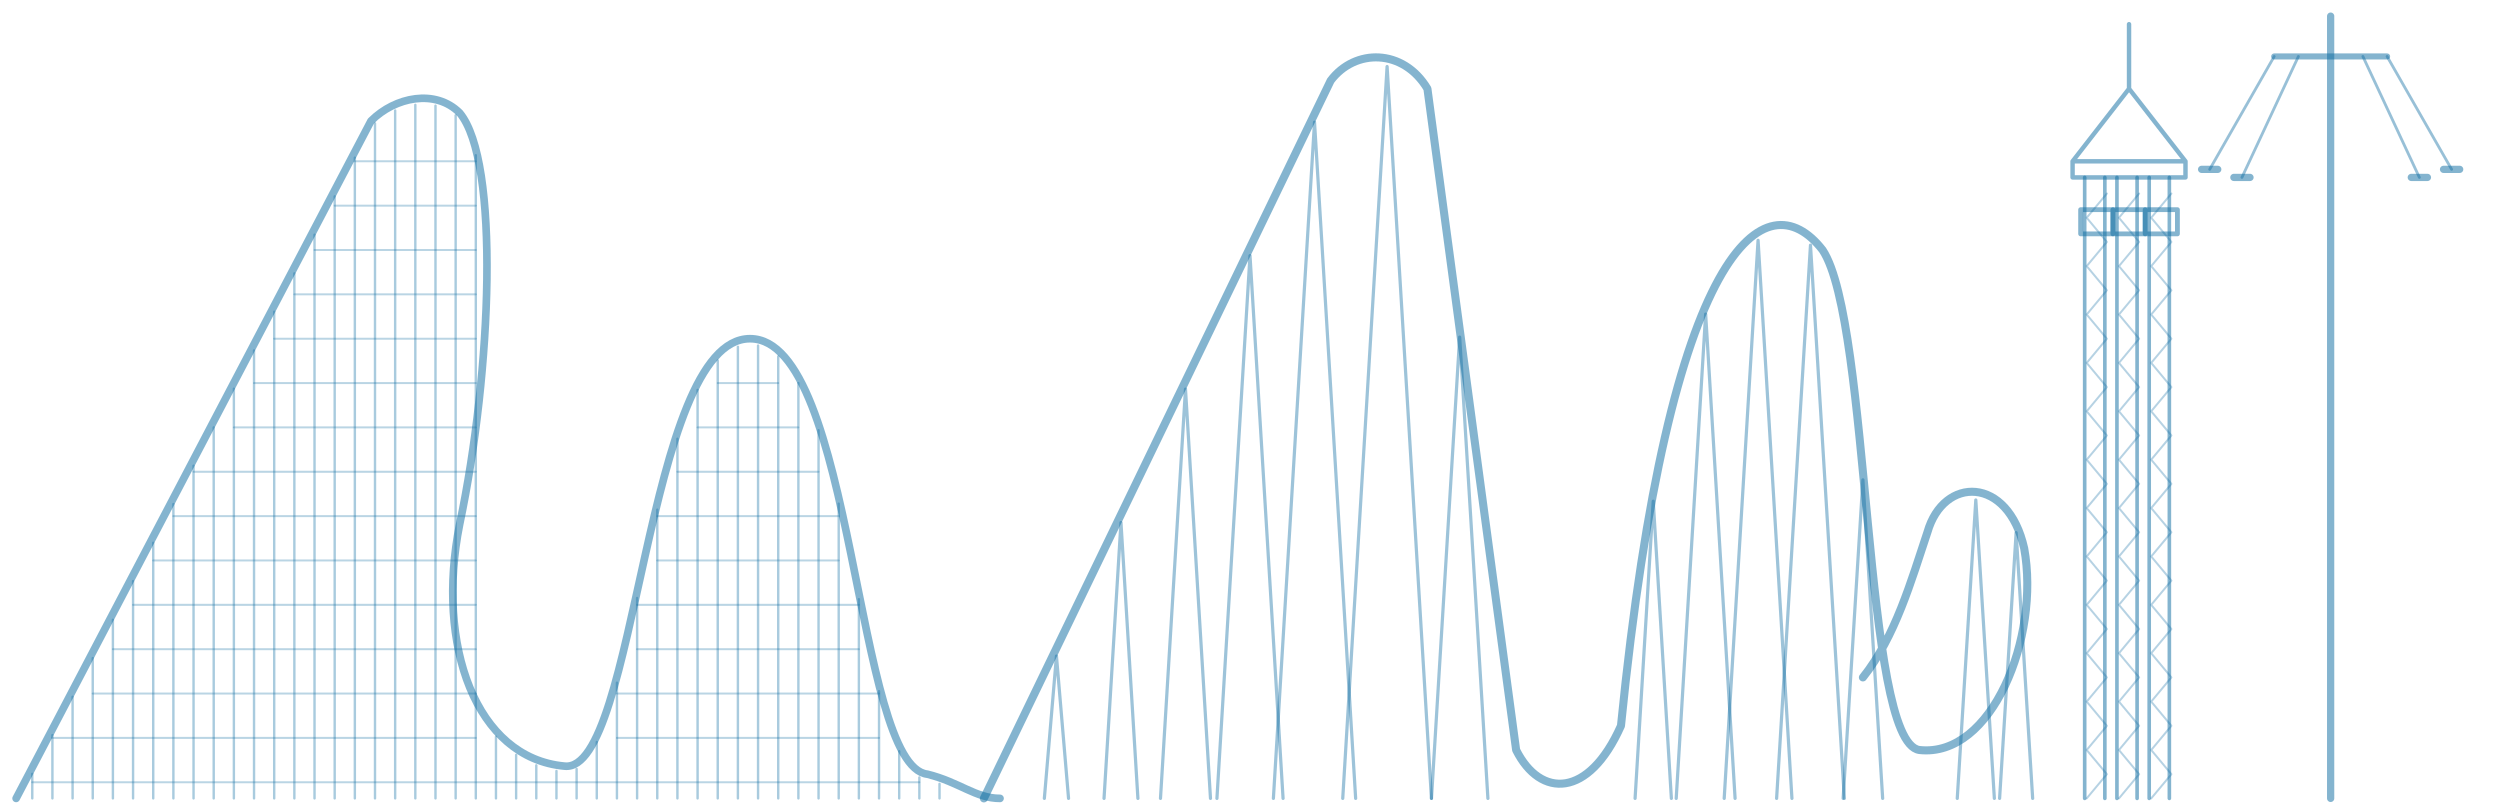
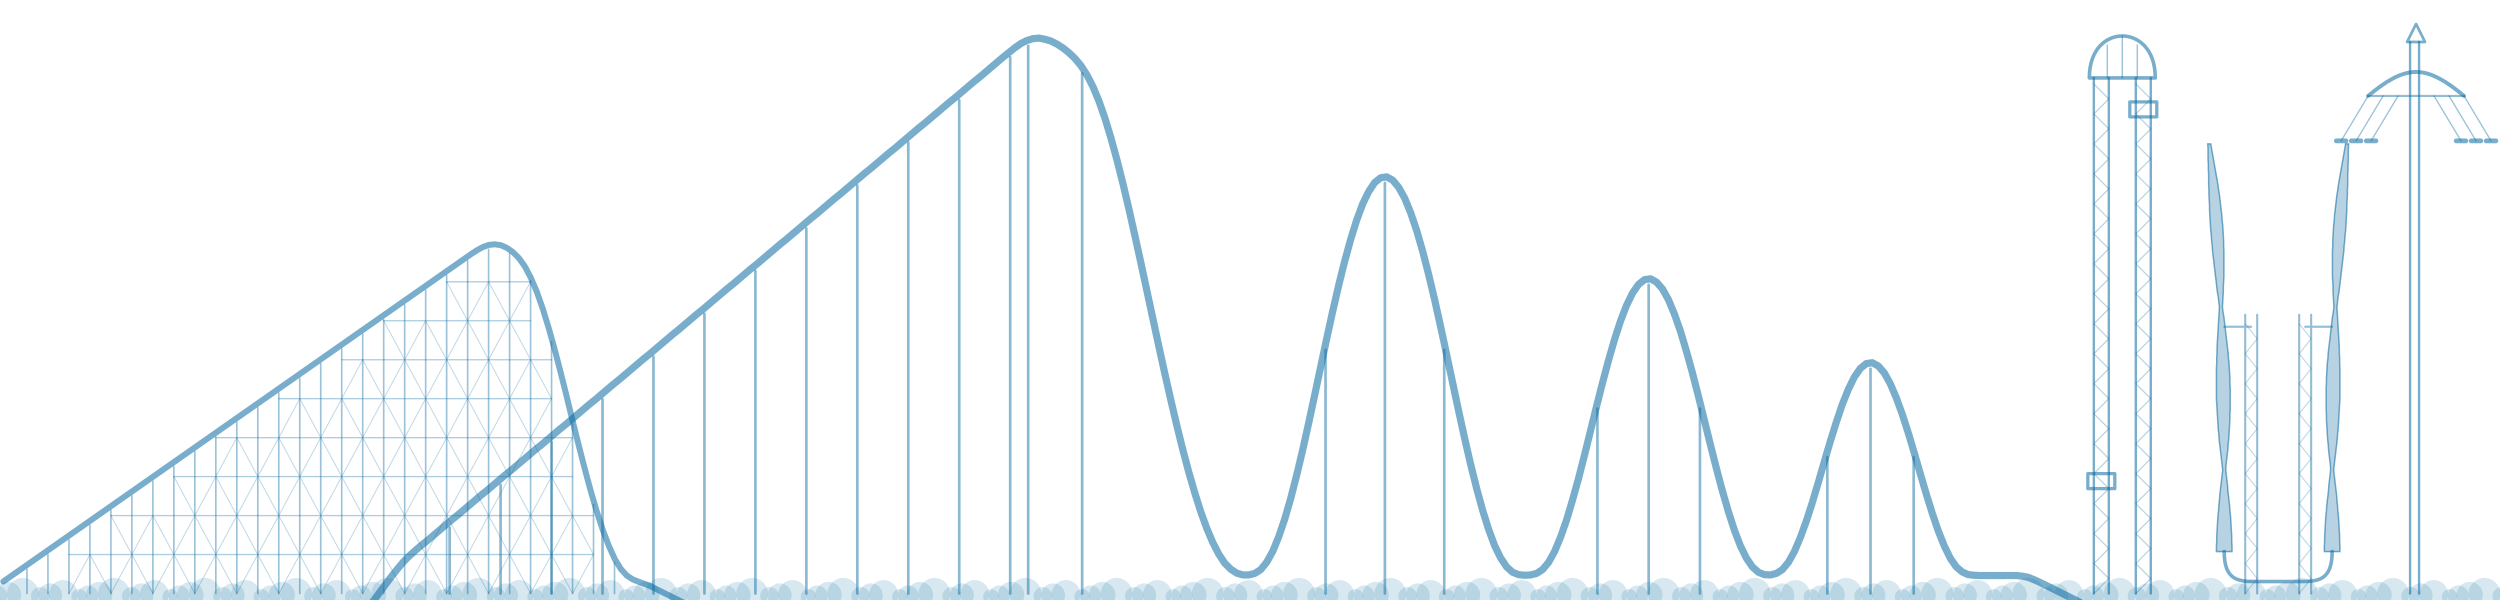
- <svg xmlns="http://www.w3.org/2000/svg" viewBox="0 0 620 200">
-   <path d="M8 191.9 L8 198" fill="none" stroke="#0a6aa0" stroke-opacity="0.35" stroke-width="0.6" stroke-linecap="round" stroke-linejoin="round" />
-   <path d="M13 182.3 L13 198" fill="none" stroke="#0a6aa0" stroke-opacity="0.35" stroke-width="0.6" stroke-linecap="round" stroke-linejoin="round" />
-   <path d="M18 172.8 L18 198" fill="none" stroke="#0a6aa0" stroke-opacity="0.35" stroke-width="0.6" stroke-linecap="round" stroke-linejoin="round" />
-   <path d="M23 163.2 L23 198" fill="none" stroke="#0a6aa0" stroke-opacity="0.35" stroke-width="0.6" stroke-linecap="round" stroke-linejoin="round" />
-   <path d="M28 153.7 L28 198" fill="none" stroke="#0a6aa0" stroke-opacity="0.35" stroke-width="0.6" stroke-linecap="round" stroke-linejoin="round" />
-   <path d="M33 144.1 L33 198" fill="none" stroke="#0a6aa0" stroke-opacity="0.35" stroke-width="0.6" stroke-linecap="round" stroke-linejoin="round" />
-   <path d="M38 134.6 L38 198" fill="none" stroke="#0a6aa0" stroke-opacity="0.35" stroke-width="0.6" stroke-linecap="round" stroke-linejoin="round" />
-   <path d="M43 125.0 L43 198" fill="none" stroke="#0a6aa0" stroke-opacity="0.35" stroke-width="0.6" stroke-linecap="round" stroke-linejoin="round" />
-   <path d="M48 115.5 L48 198" fill="none" stroke="#0a6aa0" stroke-opacity="0.35" stroke-width="0.6" stroke-linecap="round" stroke-linejoin="round" />
-   <path d="M53 106.0 L53 198" fill="none" stroke="#0a6aa0" stroke-opacity="0.35" stroke-width="0.6" stroke-linecap="round" stroke-linejoin="round" />
-   <path d="M58 96.4 L58 198" fill="none" stroke="#0a6aa0" stroke-opacity="0.35" stroke-width="0.6" stroke-linecap="round" stroke-linejoin="round" />
-   <path d="M63 86.9 L63 198" fill="none" stroke="#0a6aa0" stroke-opacity="0.35" stroke-width="0.6" stroke-linecap="round" stroke-linejoin="round" />
-   <path d="M68 77.3 L68 198" fill="none" stroke="#0a6aa0" stroke-opacity="0.35" stroke-width="0.6" stroke-linecap="round" stroke-linejoin="round" />
-   <path d="M73 67.8 L73 198" fill="none" stroke="#0a6aa0" stroke-opacity="0.35" stroke-width="0.6" stroke-linecap="round" stroke-linejoin="round" />
-   <path d="M78 58.2 L78 198" fill="none" stroke="#0a6aa0" stroke-opacity="0.35" stroke-width="0.6" stroke-linecap="round" stroke-linejoin="round" />
-   <path d="M83 48.7 L83 198" fill="none" stroke="#0a6aa0" stroke-opacity="0.35" stroke-width="0.6" stroke-linecap="round" stroke-linejoin="round" />
-   <path d="M88 39.1 L88 198" fill="none" stroke="#0a6aa0" stroke-opacity="0.35" stroke-width="0.6" stroke-linecap="round" stroke-linejoin="round" />
-   <path d="M93 30.6 L93 198" fill="none" stroke="#0a6aa0" stroke-opacity="0.35" stroke-width="0.6" stroke-linecap="round" stroke-linejoin="round" />
-   <path d="M98 27.4 L98 198" fill="none" stroke="#0a6aa0" stroke-opacity="0.35" stroke-width="0.6" stroke-linecap="round" stroke-linejoin="round" />
-   <path d="M103 26.0 L103 198" fill="none" stroke="#0a6aa0" stroke-opacity="0.35" stroke-width="0.6" stroke-linecap="round" stroke-linejoin="round" />
-   <path d="M108 26.2 L108 198" fill="none" stroke="#0a6aa0" stroke-opacity="0.35" stroke-width="0.6" stroke-linecap="round" stroke-linejoin="round" />
-   <path d="M113 28.6 L113 198" fill="none" stroke="#0a6aa0" stroke-opacity="0.35" stroke-width="0.6" stroke-linecap="round" stroke-linejoin="round" />
-   <path d="M118 38.5 L118 198" fill="none" stroke="#0a6aa0" stroke-opacity="0.35" stroke-width="0.6" stroke-linecap="round" stroke-linejoin="round" />
-   <path d="M123 182.7 L123 198" fill="none" stroke="#0a6aa0" stroke-opacity="0.35" stroke-width="0.6" stroke-linecap="round" stroke-linejoin="round" />
-   <path d="M128 187.2 L128 198" fill="none" stroke="#0a6aa0" stroke-opacity="0.35" stroke-width="0.6" stroke-linecap="round" stroke-linejoin="round" />
-   <path d="M133 189.8 L133 198" fill="none" stroke="#0a6aa0" stroke-opacity="0.35" stroke-width="0.6" stroke-linecap="round" stroke-linejoin="round" />
-   <path d="M138 191.2 L138 198" fill="none" stroke="#0a6aa0" stroke-opacity="0.35" stroke-width="0.6" stroke-linecap="round" stroke-linejoin="round" />
-   <path d="M143 190.7 L143 198" fill="none" stroke="#0a6aa0" stroke-opacity="0.35" stroke-width="0.6" stroke-linecap="round" stroke-linejoin="round" />
-   <path d="M148 184.0 L148 198" fill="none" stroke="#0a6aa0" stroke-opacity="0.35" stroke-width="0.6" stroke-linecap="round" stroke-linejoin="round" />
-   <path d="M153 169.3 L153 198" fill="none" stroke="#0a6aa0" stroke-opacity="0.35" stroke-width="0.6" stroke-linecap="round" stroke-linejoin="round" />
-   <path d="M158 148.3 L158 198" fill="none" stroke="#0a6aa0" stroke-opacity="0.35" stroke-width="0.6" stroke-linecap="round" stroke-linejoin="round" />
-   <path d="M163 126.4 L163 198" fill="none" stroke="#0a6aa0" stroke-opacity="0.35" stroke-width="0.6" stroke-linecap="round" stroke-linejoin="round" />
-   <path d="M168 108.8 L168 198" fill="none" stroke="#0a6aa0" stroke-opacity="0.35" stroke-width="0.6" stroke-linecap="round" stroke-linejoin="round" />
-   <path d="M173 96.7 L173 198" fill="none" stroke="#0a6aa0" stroke-opacity="0.35" stroke-width="0.6" stroke-linecap="round" stroke-linejoin="round" />
-   <path d="M178 89.4 L178 198" fill="none" stroke="#0a6aa0" stroke-opacity="0.35" stroke-width="0.6" stroke-linecap="round" stroke-linejoin="round" />
-   <path d="M183 86.0 L183 198" fill="none" stroke="#0a6aa0" stroke-opacity="0.35" stroke-width="0.6" stroke-linecap="round" stroke-linejoin="round" />
-   <path d="M188 85.7 L188 198" fill="none" stroke="#0a6aa0" stroke-opacity="0.35" stroke-width="0.6" stroke-linecap="round" stroke-linejoin="round" />
-   <path d="M193 88.4 L193 198" fill="none" stroke="#0a6aa0" stroke-opacity="0.35" stroke-width="0.6" stroke-linecap="round" stroke-linejoin="round" />
-   <path d="M198 95.0 L198 198" fill="none" stroke="#0a6aa0" stroke-opacity="0.35" stroke-width="0.6" stroke-linecap="round" stroke-linejoin="round" />
-   <path d="M203 106.7 L203 198" fill="none" stroke="#0a6aa0" stroke-opacity="0.35" stroke-width="0.6" stroke-linecap="round" stroke-linejoin="round" />
-   <path d="M208 124.9 L208 198" fill="none" stroke="#0a6aa0" stroke-opacity="0.35" stroke-width="0.6" stroke-linecap="round" stroke-linejoin="round" />
-   <path d="M213 148.6 L213 198" fill="none" stroke="#0a6aa0" stroke-opacity="0.35" stroke-width="0.6" stroke-linecap="round" stroke-linejoin="round" />
-   <path d="M218 171.4 L218 198" fill="none" stroke="#0a6aa0" stroke-opacity="0.35" stroke-width="0.6" stroke-linecap="round" stroke-linejoin="round" />
-   <path d="M223 186.3 L223 198" fill="none" stroke="#0a6aa0" stroke-opacity="0.35" stroke-width="0.6" stroke-linecap="round" stroke-linejoin="round" />
-   <path d="M228 192.8 L228 198" fill="none" stroke="#0a6aa0" stroke-opacity="0.35" stroke-width="0.6" stroke-linecap="round" stroke-linejoin="round" />
-   <path d="M233 194.4 L233 198" fill="none" stroke="#0a6aa0" stroke-opacity="0.35" stroke-width="0.6" stroke-linecap="round" stroke-linejoin="round" />
-   <path d="M88 40 L118 40" fill="none" stroke="#0a6aa0" stroke-opacity="0.28" stroke-width="0.5" stroke-linecap="round" stroke-linejoin="round" />
-   <path d="M83 51 L118 51" fill="none" stroke="#0a6aa0" stroke-opacity="0.28" stroke-width="0.5" stroke-linecap="round" stroke-linejoin="round" />
-   <path d="M78 62 L118 62" fill="none" stroke="#0a6aa0" stroke-opacity="0.28" stroke-width="0.5" stroke-linecap="round" stroke-linejoin="round" />
-   <path d="M73 73 L118 73" fill="none" stroke="#0a6aa0" stroke-opacity="0.28" stroke-width="0.5" stroke-linecap="round" stroke-linejoin="round" />
-   <path d="M68 84 L118 84" fill="none" stroke="#0a6aa0" stroke-opacity="0.28" stroke-width="0.5" stroke-linecap="round" stroke-linejoin="round" />
-   <path d="M63 95 L118 95" fill="none" stroke="#0a6aa0" stroke-opacity="0.28" stroke-width="0.5" stroke-linecap="round" stroke-linejoin="round" />
-   <path d="M178 95 L193 95" fill="none" stroke="#0a6aa0" stroke-opacity="0.28" stroke-width="0.5" stroke-linecap="round" stroke-linejoin="round" />
-   <path d="M58 106 L118 106" fill="none" stroke="#0a6aa0" stroke-opacity="0.28" stroke-width="0.5" stroke-linecap="round" stroke-linejoin="round" />
-   <path d="M173 106 L198 106" fill="none" stroke="#0a6aa0" stroke-opacity="0.28" stroke-width="0.5" stroke-linecap="round" stroke-linejoin="round" />
-   <path d="M48 117 L118 117" fill="none" stroke="#0a6aa0" stroke-opacity="0.28" stroke-width="0.5" stroke-linecap="round" stroke-linejoin="round" />
-   <path d="M168 117 L203 117" fill="none" stroke="#0a6aa0" stroke-opacity="0.28" stroke-width="0.5" stroke-linecap="round" stroke-linejoin="round" />
-   <path d="M43 128 L118 128" fill="none" stroke="#0a6aa0" stroke-opacity="0.28" stroke-width="0.5" stroke-linecap="round" stroke-linejoin="round" />
-   <path d="M163 128 L208 128" fill="none" stroke="#0a6aa0" stroke-opacity="0.28" stroke-width="0.5" stroke-linecap="round" stroke-linejoin="round" />
-   <path d="M38 139 L118 139" fill="none" stroke="#0a6aa0" stroke-opacity="0.28" stroke-width="0.5" stroke-linecap="round" stroke-linejoin="round" />
-   <path d="M163 139 L208 139" fill="none" stroke="#0a6aa0" stroke-opacity="0.28" stroke-width="0.5" stroke-linecap="round" stroke-linejoin="round" />
-   <path d="M33 150 L118 150" fill="none" stroke="#0a6aa0" stroke-opacity="0.28" stroke-width="0.5" stroke-linecap="round" stroke-linejoin="round" />
-   <path d="M158 150 L213 150" fill="none" stroke="#0a6aa0" stroke-opacity="0.28" stroke-width="0.5" stroke-linecap="round" stroke-linejoin="round" />
-   <path d="M28 161 L118 161" fill="none" stroke="#0a6aa0" stroke-opacity="0.28" stroke-width="0.5" stroke-linecap="round" stroke-linejoin="round" />
-   <path d="M158 161 L213 161" fill="none" stroke="#0a6aa0" stroke-opacity="0.28" stroke-width="0.5" stroke-linecap="round" stroke-linejoin="round" />
-   <path d="M23 172 L118 172" fill="none" stroke="#0a6aa0" stroke-opacity="0.28" stroke-width="0.5" stroke-linecap="round" stroke-linejoin="round" />
-   <path d="M153 172 L218 172" fill="none" stroke="#0a6aa0" stroke-opacity="0.28" stroke-width="0.5" stroke-linecap="round" stroke-linejoin="round" />
-   <path d="M13 183 L118 183" fill="none" stroke="#0a6aa0" stroke-opacity="0.28" stroke-width="0.5" stroke-linecap="round" stroke-linejoin="round" />
-   <path d="M153 183 L218 183" fill="none" stroke="#0a6aa0" stroke-opacity="0.28" stroke-width="0.5" stroke-linecap="round" stroke-linejoin="round" />
-   <path d="M8 194 L228 194" fill="none" stroke="#0a6aa0" stroke-opacity="0.28" stroke-width="0.5" stroke-linecap="round" stroke-linejoin="round" />
-   <path d="M4.0 198.0 L92.0 30.0 C98.0 24.0 108.0 22.0 114.0 28.0 C124.0 40.0 122.0 92.0 114.0 130.0 C108.0 160.0 118.0 188.0 140.0 190.0 C158.0 192.0 160.0 84.0 186.0 84.0 C212.0 84.0 212.0 190.0 230.0 192.0 C238.0 194.0 242.0 198.0 248.0 198.0" fill="none" stroke="#0a6aa0" stroke-opacity="0.50" stroke-width="1.9" stroke-linecap="round" stroke-linejoin="round" />
-   <path d="M262 162.7 L259.0 198 M262 162.7 L265.0 198" fill="none" stroke="#0a6aa0" stroke-opacity="0.40" stroke-width="0.8" stroke-linecap="round" stroke-linejoin="round" />
-   <path d="M278 129.6 L273.8 198 M278 129.6 L282.2 198" fill="none" stroke="#0a6aa0" stroke-opacity="0.40" stroke-width="0.8" stroke-linecap="round" stroke-linejoin="round" />
-   <path d="M294 96.5 L287.8 198 M294 96.5 L300.2 198" fill="none" stroke="#0a6aa0" stroke-opacity="0.40" stroke-width="0.8" stroke-linecap="round" stroke-linejoin="round" />
-   <path d="M310 63.4 L301.8 198 M310 63.4 L318.2 198" fill="none" stroke="#0a6aa0" stroke-opacity="0.40" stroke-width="0.8" stroke-linecap="round" stroke-linejoin="round" />
-   <path d="M326 30.3 L315.8 198 M326 30.3 L336.2 198" fill="none" stroke="#0a6aa0" stroke-opacity="0.40" stroke-width="0.8" stroke-linecap="round" stroke-linejoin="round" />
-   <path d="M344 16.5 L333.0 198 M344 16.5 L355.0 198" fill="none" stroke="#0a6aa0" stroke-opacity="0.40" stroke-width="0.8" stroke-linecap="round" stroke-linejoin="round" />
-   <path d="M362 83.6 L355.0 198 M362 83.6 L369.0 198" fill="none" stroke="#0a6aa0" stroke-opacity="0.40" stroke-width="0.8" stroke-linecap="round" stroke-linejoin="round" />
-   <path d="M410 124.3 L405.5 198 M410 124.3 L414.5 198" fill="none" stroke="#0a6aa0" stroke-opacity="0.40" stroke-width="0.8" stroke-linecap="round" stroke-linejoin="round" />
-   <path d="M423 77.9 L415.7 198 M423 77.9 L430.3 198" fill="none" stroke="#0a6aa0" stroke-opacity="0.40" stroke-width="0.8" stroke-linecap="round" stroke-linejoin="round" />
-   <path d="M436 59.6 L427.6 198 M436 59.6 L444.4 198" fill="none" stroke="#0a6aa0" stroke-opacity="0.40" stroke-width="0.8" stroke-linecap="round" stroke-linejoin="round" />
-   <path d="M449 60.8 L440.6 198 M449 60.8 L457.4 198" fill="none" stroke="#0a6aa0" stroke-opacity="0.40" stroke-width="0.8" stroke-linecap="round" stroke-linejoin="round" />
-   <path d="M462 119.0 L457.1 198 M462 119.0 L466.9 198" fill="none" stroke="#0a6aa0" stroke-opacity="0.40" stroke-width="0.8" stroke-linecap="round" stroke-linejoin="round" />
-   <path d="M490 124.0 L485.4 198 M490 124.0 L494.6 198" fill="none" stroke="#0a6aa0" stroke-opacity="0.40" stroke-width="0.8" stroke-linecap="round" stroke-linejoin="round" />
-   <path d="M500 132.1 L495.9 198 M500 132.1 L504.1 198" fill="none" stroke="#0a6aa0" stroke-opacity="0.40" stroke-width="0.8" stroke-linecap="round" stroke-linejoin="round" />
-   <path d="M244.0 198.0 L330.0 20.0 C336.0 12.0 348.0 12.0 354.0 22.0 L376.0 186.0 C382.0 198.0 394.0 198.0 402.0 180.0 C414.0 60.0 438.0 44.0 452.0 62.0 C464.0 80.0 462.0 184.0 476.0 186.0 C494.0 188.0 506.0 158.0 502.0 136.0 C498.0 118.0 482.0 118.0 478.0 132.0 C474.0 144.0 470.0 158.0 462.0 168.0" fill="none" stroke="#0a6aa0" stroke-opacity="0.50" stroke-width="2.0" stroke-linecap="round" stroke-linejoin="round" />
-   <path d="M517 198 L517 44 M522 198 L522 44" fill="none" stroke="#0a6aa0" stroke-opacity="0.50" stroke-width="0.9" stroke-linecap="round" stroke-linejoin="round" />
-   <path d="M517.5 198 L522.5 192 L517.5 186 L522.5 180 L517.5 174 L522.5 168 L517.5 162 L522.5 156 L517.5 150 L522.5 144 L517.5 138 L522.5 132 L517.5 126 L522.5 120 L517.5 114 L522.5 108 L517.5 102 L522.5 96 L517.5 90 L522.5 84 L517.5 78 L522.5 72 L517.5 66 L522.5 60 L517.5 54 L522.5 48" fill="none" stroke="#0a6aa0" stroke-opacity="0.30" stroke-width="0.5" stroke-linecap="round" stroke-linejoin="round" />
-   <path d="M516 52 L524 52 L524 58 L516 58 Z" fill="none" stroke="#0a6aa0" stroke-opacity="0.50" stroke-width="1.2" stroke-linecap="round" stroke-linejoin="round" />
-   <path d="M525 198 L525 44 M530 198 L530 44" fill="none" stroke="#0a6aa0" stroke-opacity="0.50" stroke-width="0.9" stroke-linecap="round" stroke-linejoin="round" />
-   <path d="M525.5 198 L530.5 192 L525.5 186 L530.5 180 L525.5 174 L530.5 168 L525.5 162 L530.5 156 L525.5 150 L530.5 144 L525.5 138 L530.5 132 L525.5 126 L530.5 120 L525.5 114 L530.5 108 L525.5 102 L530.5 96 L525.5 90 L530.5 84 L525.5 78 L530.5 72 L525.5 66 L530.5 60 L525.5 54 L530.5 48" fill="none" stroke="#0a6aa0" stroke-opacity="0.30" stroke-width="0.5" stroke-linecap="round" stroke-linejoin="round" />
-   <path d="M524 52 L532 52 L532 58 L524 58 Z" fill="none" stroke="#0a6aa0" stroke-opacity="0.50" stroke-width="1.2" stroke-linecap="round" stroke-linejoin="round" />
-   <path d="M533 198 L533 44 M538 198 L538 44" fill="none" stroke="#0a6aa0" stroke-opacity="0.50" stroke-width="0.9" stroke-linecap="round" stroke-linejoin="round" />
-   <path d="M533.5 198 L538.5 192 L533.5 186 L538.5 180 L533.5 174 L538.5 168 L533.5 162 L538.5 156 L533.5 150 L538.5 144 L533.5 138 L538.5 132 L533.5 126 L538.5 120 L533.5 114 L538.5 108 L533.5 102 L538.5 96 L533.5 90 L538.5 84 L533.5 78 L538.5 72 L533.5 66 L538.5 60 L533.5 54 L538.5 48" fill="none" stroke="#0a6aa0" stroke-opacity="0.30" stroke-width="0.5" stroke-linecap="round" stroke-linejoin="round" />
-   <path d="M532 52 L540 52 L540 58 L532 58 Z" fill="none" stroke="#0a6aa0" stroke-opacity="0.50" stroke-width="1.2" stroke-linecap="round" stroke-linejoin="round" />
-   <path d="M514 44 L542 44 L542 40 L514 40 Z M514 40 L528 22 L542 40 M528 22 L528 6" fill="none" stroke="#0a6aa0" stroke-opacity="0.50" stroke-width="1.1" stroke-linecap="round" stroke-linejoin="round" />
-   <path d="M578 198 L578 4" fill="none" stroke="#0a6aa0" stroke-opacity="0.50" stroke-width="1.8" stroke-linecap="round" stroke-linejoin="round" />
-   <path d="M564 14 L592 14" fill="none" stroke="#0a6aa0" stroke-opacity="0.50" stroke-width="1.5" stroke-linecap="round" stroke-linejoin="round" />
-   <path d="M564 14 L548 42" fill="none" stroke="#0a6aa0" stroke-opacity="0.42" stroke-width="0.7" stroke-linecap="round" stroke-linejoin="round" />
-   <path d="M546 42 L550 42" fill="none" stroke="#0a6aa0" stroke-opacity="0.50" stroke-width="1.8" stroke-linecap="round" stroke-linejoin="round" />
-   <path d="M570 14 L556 44" fill="none" stroke="#0a6aa0" stroke-opacity="0.42" stroke-width="0.7" stroke-linecap="round" stroke-linejoin="round" />
-   <path d="M554 44 L558 44" fill="none" stroke="#0a6aa0" stroke-opacity="0.50" stroke-width="1.8" stroke-linecap="round" stroke-linejoin="round" />
-   <path d="M586 14 L600 44" fill="none" stroke="#0a6aa0" stroke-opacity="0.42" stroke-width="0.7" stroke-linecap="round" stroke-linejoin="round" />
-   <path d="M598 44 L602 44" fill="none" stroke="#0a6aa0" stroke-opacity="0.50" stroke-width="1.8" stroke-linecap="round" stroke-linejoin="round" />
-   <path d="M592 14 L608 42" fill="none" stroke="#0a6aa0" stroke-opacity="0.42" stroke-width="0.7" stroke-linecap="round" stroke-linejoin="round" />
-   <path d="M606 42 L610 42" fill="none" stroke="#0a6aa0" stroke-opacity="0.50" stroke-width="1.8" stroke-linecap="round" stroke-linejoin="round" />
+ <svg xmlns="http://www.w3.org/2000/svg" viewBox="0 0 834 200">
+   <path d="M9 189.9 L9 198 M16 185.0 L16 198 M23 180.1 L23 198 M30 175.2 L30 198 M37 170.3 L37 198 M44 165.4 L44 198 M51 160.5 L51 198 M58 155.6 L58 198 M65 150.7 L65 198 M72 145.8 L72 198 M79 140.9 L79 198 M86 136.0 L86 198 M93 131.1 L93 198 M100 126.2 L100 198 M107 121.3 L107 198 M114 116.4 L114 198 M121 111.5 L121 198 M128 106.6 L128 198 M135 101.7 L135 198 M142 96.8 L142 198 M149 91.9 L149 198 M156 87.0 L156 198 M163 83.2 L163 198 M170 84.6 L170 198 M177 93.8 L177 198 M184 114.0 L184 198 M191 141.5 L191 198 M198 168.3 L198 198 M205 187.6 L205 198" fill="none" stroke="#0a6aa0" stroke-opacity="0.41" stroke-width="0.55" stroke-linecap="round" stroke-linejoin="round" />
+   <path d="M23 185 L198 185 M37 172 L198 172 M58 159 L191 159 M72 146 L191 146 M93 133 L184 133 M114 120 L184 120 M128 107 L177 107 M149 94 L177 94" fill="none" stroke="#0a6aa0" stroke-opacity="0.33" stroke-width="0.45" stroke-linecap="round" stroke-linejoin="round" />
+   <path d="M23 198 L30 185 M30 185 L37 198 M37 198 L44 185 M37 172 L44 185 M44 185 L51 198 M44 185 L51 172 M51 198 L58 185 M51 172 L58 185 M58 185 L65 198 M58 185 L65 172 M58 159 L65 172 M65 198 L72 185 M65 172 L72 185 M65 172 L72 159 M72 185 L79 198 M72 185 L79 172 M72 159 L79 172 M72 159 L79 146 M79 198 L86 185 M79 172 L86 185 M79 172 L86 159 M79 146 L86 159 M86 185 L93 198 M86 185 L93 172 M86 159 L93 172 M86 159 L93 146 M93 198 L100 185 M93 172 L100 185 M93 172 L100 159 M93 146 L100 159 M93 146 L100 133 M100 185 L107 198 M100 185 L107 172 M100 159 L107 172 M100 159 L107 146 M100 133 L107 146 M107 198 L114 185 M107 172 L114 185 M107 172 L114 159 M107 146 L114 159 M107 146 L114 133 M114 185 L121 198 M114 185 L121 172 M114 159 L121 172 M114 159 L121 146 M114 133 L121 146 M114 133 L121 120 M121 198 L128 185 M121 172 L128 185 M121 172 L128 159 M121 146 L128 159 M121 146 L128 133 M121 120 L128 133 M128 185 L135 198 M128 185 L135 172 M128 159 L135 172 M128 159 L135 146 M128 133 L135 146 M128 133 L135 120 M128 107 L135 120 M135 198 L142 185 M135 172 L142 185 M135 172 L142 159 M135 146 L142 159 M135 146 L142 133 M135 120 L142 133 M135 120 L142 107 M142 185 L149 198 M142 185 L149 172 M142 159 L149 172 M142 159 L149 146 M142 133 L149 146 M142 133 L149 120 M142 107 L149 120 M149 198 L156 185 M149 172 L156 185 M149 172 L156 159 M149 146 L156 159 M149 146 L156 133 M149 120 L156 133 M149 120 L156 107 M149 94 L156 107 M156 185 L163 198 M156 185 L163 172 M156 159 L163 172 M156 159 L163 146 M156 133 L163 146 M156 133 L163 120 M156 107 L163 120 M156 107 L163 94 M163 198 L170 185 M163 172 L170 185 M163 172 L170 159 M163 146 L170 159 M163 146 L170 133 M163 120 L170 133 M163 120 L170 107 M163 94 L170 107 M170 185 L177 198 M170 185 L177 172 M170 159 L177 172 M170 159 L177 146 M170 133 L177 146 M170 133 L177 120 M170 107 L177 120 M170 107 L177 94 M177 198 L184 185 M177 172 L184 185 M177 172 L184 159 M177 146 L184 159 M177 146 L184 133 M177 120 L184 133 M184 185 L191 198 M184 185 L191 172 M184 159 L191 172 M184 159 L191 146 M191 198 L198 185 M191 172 L198 185" fill="none" stroke="#0a6aa0" stroke-opacity="0.25" stroke-width="0.35" stroke-linecap="round" stroke-linejoin="round" />
+   <path d="M1.1 194.0 L3.1 192.6 L5.1 191.2 L7.1 189.8 L9.1 188.4 L11.1 187.0 L13.1 185.6 L15.1 184.2 L17.1 182.8 L19.1 181.4 L21.1 180.0 L23.1 178.6 L25.1 177.2 L27.1 175.8 L29.1 174.4 L31.1 173.0 L33.1 171.6 L35.1 170.2 L37.1 168.8 L39.1 167.4 L41.1 166.0 L43.1 164.6 L45.1 163.2 L47.1 161.8 L49.1 160.4 L51.1 159.0 L53.1 157.6 L55.1 156.2 L57.1 154.8 L59.1 153.4 L61.1 152.0 L63.1 150.6 L65.1 149.2 L67.1 147.8 L69.1 146.4 L71.1 145.0 L73.1 143.6 L75.1 142.2 L77.1 140.8 L79.1 139.4 L81.1 138.0 L83.1 136.6 L85.1 135.2 L87.1 133.8 L89.1 132.4 L91.1 131.0 L93.1 129.6 L95.1 128.2 L97.1 126.8 L99.1 125.4 L101.1 124.0 L103.1 122.6 L105.1 121.2 L107.1 119.8 L109.1 118.4 L111.1 117.0 L113.1 115.6 L115.1 114.2 L117.1 112.8 L119.1 111.4 L121.1 110.0 L123.1 108.6 L125.1 107.2 L127.1 105.8 L129.1 104.4 L131.1 103.0 L133.1 101.6 L135.1 100.2 L137.1 98.8 L139.1 97.4 L141.1 96.0 L143.1 94.6 L145.1 93.2 L147.1 91.8 L149.1 90.4 L151.1 89.0 L153.1 87.6 L155.1 86.2 L157.1 84.8 L159.1 83.5 L161.1 82.4 L163.1 81.7 L165.1 81.5 L167.1 81.8 L169.1 82.7 L171.1 84.1 L173.1 86.1 L175.1 88.9 L177.1 92.7 L179.1 97.4 L181.1 103.1 L183.1 109.6 L185.1 116.8 L187.1 124.5 L189.1 132.5 L191.1 140.7 L193.1 148.7 L195.1 156.5 L197.1 163.9 L199.1 170.7 L201.1 176.8 L203.1 182.1 L205.1 186.5 L207.1 189.8 L209.1 192.0 L211.1 193.3 L213.1 194.1 L215.1 194.8 L217.1 195.6 L219.1 196.6 L221.1 197.6 L223.1 198.6 L225.1 199.6 L227.1 200.6 L229.1 201.6 L231.1 202.6 L233.1 203.6 L233.6 203.8" fill="none" stroke="#0a6aa0" stroke-opacity="0.55" stroke-width="2.00" stroke-linecap="round" stroke-linejoin="round" />
+   <path d="M150.0 176.0 L150.0 198 M167.0 161.8 L167.0 198 M184.0 147.5 L184.0 198 M201.0 133.2 L201.0 198 M218.0 119.0 L218.0 198 M235.0 104.7 L235.0 198 M252.0 90.4 L252.0 198 M269.0 76.2 L269.0 198 M286.0 61.9 L286.0 198 M303.0 47.6 L303.0 198 M320.0 33.4 L320.0 198 M337.0 19.1 L337.0 198 M343.0 15.3 L343.0 198 M361.0 24.5 L361.0 198 M442.2 116.7 L442.2 198 M462.0 61.0 L462.0 198 M481.8 116.7 L481.8 198 M532.9 136.3 L532.9 198 M550.0 95.0 L550.0 198 M567.1 136.3 L567.1 198 M609.6 152.5 L609.6 198 M624.0 123.0 L624.0 198 M638.4 152.5 L638.4 198" fill="none" stroke="#0a6aa0" stroke-opacity="0.47" stroke-width="0.90" stroke-linecap="round" stroke-linejoin="round" />
+   <path d="M120.6 205.7 L122.6 203.0 L124.6 200.4 L126.6 197.7 L128.6 195.0 L130.6 192.3 L132.6 189.8 L134.6 187.4 L136.6 185.4 L138.6 183.6 L140.6 181.9 L142.6 180.3 L144.6 178.6 L146.6 176.9 L148.6 175.2 L150.6 173.5 L152.6 171.9 L154.6 170.2 L156.6 168.5 L158.6 166.8 L160.6 165.1 L162.6 163.5 L164.6 161.8 L166.6 160.1 L168.6 158.4 L170.6 156.8 L172.6 155.1 L174.6 153.4 L176.6 151.7 L178.6 150.0 L180.6 148.4 L182.6 146.7 L184.6 145.0 L186.6 143.3 L188.6 141.7 L190.6 140.0 L192.6 138.3 L194.6 136.6 L196.6 134.9 L198.6 133.3 L200.6 131.6 L202.6 129.9 L204.6 128.2 L206.6 126.6 L208.6 124.9 L210.6 123.2 L212.6 121.5 L214.6 119.8 L216.6 118.2 L218.6 116.5 L220.6 114.8 L222.6 113.1 L224.6 111.4 L226.6 109.8 L228.6 108.1 L230.6 106.4 L232.6 104.7 L234.6 103.1 L236.6 101.4 L238.6 99.7 L240.6 98.0 L242.6 96.3 L244.6 94.7 L246.6 93.0 L248.6 91.3 L250.6 89.6 L252.6 88.0 L254.6 86.3 L256.6 84.6 L258.6 82.9 L260.6 81.2 L262.6 79.6 L264.6 77.9 L266.6 76.2 L268.6 74.5 L270.6 72.8 L272.6 71.2 L274.6 69.5 L276.6 67.8 L278.6 66.1 L280.6 64.5 L282.6 62.8 L284.6 61.1 L286.6 59.4 L288.6 57.7 L290.6 56.1 L292.6 54.4 L294.6 52.7 L296.6 51.0 L298.6 49.4 L300.6 47.7 L302.6 46.0 L304.6 44.3 L306.6 42.6 L308.6 41.0 L310.6 39.3 L312.6 37.6 L314.6 35.9 L316.6 34.2 L318.6 32.6 L320.6 30.9 L322.6 29.2 L324.6 27.5 L326.6 25.9 L328.6 24.2 L330.6 22.5 L332.6 20.8 L334.6 19.1 L336.6 17.5 L338.6 15.9 L340.6 14.5 L342.6 13.5 L344.6 12.9 L346.6 12.7 L348.6 13.1 L350.6 13.7 L352.6 14.7 L354.6 16.0 L356.6 17.6 L358.6 19.5 L360.6 21.9 L362.6 25.0 L364.6 28.9 L366.6 33.7 L368.6 39.4 L370.6 46.0 L372.6 53.3 L374.6 61.2 L376.6 69.7 L378.6 78.6 L380.6 87.7 L382.6 97.0 L384.6 106.3 L386.6 115.6 L388.6 124.7 L390.6 133.5 L392.6 142.0 L394.6 150.1 L396.6 157.6 L398.6 164.5 L400.6 170.8 L402.6 176.3 L404.6 181.0 L406.6 184.9 L408.6 187.9 L410.6 189.9 L412.6 191.2 L414.6 191.8 L416.6 191.8 L418.6 191.3 L420.6 190.0 L422.6 187.5 L424.6 183.9 L426.6 179.0 L428.6 173.1 L430.6 166.2 L432.6 158.4 L434.6 150.0 L436.6 141.0 L438.6 131.7 L440.6 122.3 L442.6 112.9 L444.6 103.8 L446.6 95.1 L448.6 87.1 L450.6 79.8 L452.6 73.4 L454.6 68.0 L456.6 63.9 L458.6 60.9 L460.6 59.3 L462.6 59.0 L464.6 60.1 L466.6 62.5 L468.6 66.1 L470.6 71.0 L472.6 76.9 L474.6 83.8 L476.6 91.6 L478.6 100.0 L480.6 109.0 L482.6 118.3 L484.6 127.7 L486.6 137.1 L488.6 146.2 L490.6 154.9 L492.6 162.9 L494.6 170.2 L496.6 176.6 L498.6 182.0 L500.6 186.1 L502.6 189.1 L504.6 190.9 L506.6 191.7 L508.6 191.9 L510.6 191.8 L512.6 191.3 L514.6 190.0 L516.6 187.6 L518.6 184.0 L520.6 179.2 L522.6 173.5 L524.6 166.8 L526.6 159.6 L528.6 151.8 L530.6 143.7 L532.6 135.6 L534.6 127.7 L536.6 120.2 L538.6 113.3 L540.6 107.1 L542.6 101.9 L544.6 97.8 L546.6 94.9 L548.6 93.3 L550.6 93.0 L552.6 94.1 L554.6 96.4 L556.6 100.0 L558.6 104.8 L560.6 110.5 L562.6 117.2 L564.6 124.4 L566.6 132.2 L568.6 140.3 L570.6 148.4 L572.6 156.3 L574.6 163.8 L576.6 170.7 L578.6 176.9 L580.6 182.1 L582.6 186.2 L584.6 189.1 L586.6 190.9 L588.6 191.7 L590.6 191.8 L592.6 191.3 L594.6 190.0 L596.6 187.6 L598.6 184.0 L600.6 179.3 L602.6 173.8 L604.6 167.6 L606.6 160.9 L608.6 154.0 L610.6 147.2 L612.6 140.8 L614.6 134.9 L616.6 129.9 L618.6 125.8 L620.6 122.9 L622.6 121.3 L624.6 121.0 L626.6 122.1 L628.6 124.4 L630.6 128.0 L632.6 132.7 L634.6 138.2 L636.6 144.4 L638.6 151.1 L640.6 158.0 L642.6 164.8 L644.6 171.2 L646.6 177.1 L648.6 182.1 L650.6 186.2 L652.6 189.1 L654.6 190.8 L656.6 191.7 L658.6 191.9 L660.6 192.0 L662.6 192.0 L664.6 192.0 L666.6 192.0 L668.6 192.0 L670.6 192.0 L672.6 192.0 L674.6 192.2 L676.6 192.6 L678.6 193.4 L680.6 194.3 L682.6 195.3 L684.6 196.3 L686.6 197.3 L688.6 198.3 L690.6 199.3 L692.6 200.3 L694.6 201.3 L696.6 202.3 L698.6 203.3 L699.6 203.8" fill="none" stroke="#0a6aa0" stroke-opacity="0.55" stroke-width="2.40" stroke-linecap="round" stroke-linejoin="round" />
+   <path d="M698.5 198 L698.5 26 M703.5 198 L703.5 26 M712.5 198 L712.5 26 M717.5 198 L717.5 26 M804 198 L804 14 M807 198 L807 14" fill="none" stroke="#0a6aa0" stroke-opacity="0.55" stroke-width="0.80" stroke-linecap="round" stroke-linejoin="round" />
+   <path d="M698.5 198 L703.5 193 L698.5 188 L703.5 183 L698.5 178 L703.5 173 L698.5 168 L703.5 163 L698.5 158 L703.5 153 L698.5 148 L703.5 143 L698.5 138 L703.5 133 L698.5 128 L703.5 123 L698.5 118 L703.5 113 L698.5 108 L703.5 103 L698.5 98 L703.5 93 L698.5 88 L703.5 83 L698.5 78 L703.5 73 L698.5 68 L703.5 63 L698.5 58 L703.5 53 L698.5 48 L703.5 43 L698.5 38 L703.5 33 L698.5 28 M712.5 198 L717.5 193 L712.5 188 L717.5 183 L712.5 178 L717.5 173 L712.5 168 L717.5 163 L712.5 158 L717.5 153 L712.5 148 L717.5 143 L712.5 138 L717.5 133 L712.5 128 L717.5 123 L712.5 118 L717.5 113 L712.5 108 L717.5 103 L712.5 98 L717.5 93 L712.5 88 L717.5 83 L712.5 78 L717.5 73 L712.5 68 L717.5 63 L712.5 58 L717.5 53 L712.5 48 L717.5 43 L712.5 38 L717.5 33 L712.5 28" fill="none" stroke="#0a6aa0" stroke-opacity="0.30" stroke-width="0.40" stroke-linecap="round" stroke-linejoin="round" />
+   <path d="M696.5 158 h9 v5 h-9 Z M710.5 34 h9 v5 h-9 Z" fill="none" stroke="#0a6aa0" stroke-opacity="0.55" stroke-width="1.10" stroke-linecap="round" stroke-linejoin="round" />
+   <path d="M697 26 L719 26 M697 26 C697 16 703 12 708 12 C713 12 719 16 719 26 M742 184 C742 193 746 194 752 194 L768 194 C774 194 778 193 778 184" fill="none" stroke="#0a6aa0" stroke-opacity="0.55" stroke-width="1.20" stroke-linecap="round" stroke-linejoin="round" />
+   <path d="M703 26 L703 15 M708 26 L708 12 M713 26 L713 15" fill="none" stroke="#0a6aa0" stroke-opacity="0.39" stroke-width="0.50" stroke-linecap="round" stroke-linejoin="round" />
+   <path d="M749.0 198 L749.0 105 M753.0 198 L753.0 105 M751.0 109 L742.0 109 M767.0 198 L767.0 105 M771.0 198 L771.0 105 M769.0 109 L778.0 109 M790 32 L822 32" fill="none" stroke="#0a6aa0" stroke-opacity="0.44" stroke-width="0.70" stroke-linecap="round" stroke-linejoin="round" />
+   <path d="M749.0 198 L753.0 193 L749.0 188 L753.0 183 L749.0 178 L753.0 173 L749.0 168 L753.0 163 L749.0 158 L753.0 153 L749.0 148 L753.0 143 L749.0 138 L753.0 133 L749.0 128 L753.0 123 L749.0 118 L753.0 113 L749.0 108 M767.0 198 L771.0 193 L767.0 188 L771.0 183 L767.0 178 L771.0 173 L767.0 168 L771.0 163 L767.0 158 L771.0 153 L767.0 148 L771.0 143 L767.0 138 L771.0 133 L767.0 128 L771.0 123 L767.0 118 L771.0 113 L767.0 108" fill="none" stroke="#0a6aa0" stroke-opacity="0.28" stroke-width="0.35" stroke-linecap="round" stroke-linejoin="round" />
+   <path d="M739.4 184.0 L739.4 182.3 L739.5 180.6 L739.5 178.9 L739.6 177.2 L739.7 175.5 L739.8 173.8 L739.9 172.1 L740.1 170.4 L740.2 168.7 L740.4 167.0 L740.5 165.3 L740.7 163.6 L740.9 161.9 L741.1 160.2 L741.3 158.5 L741.5 156.8 L741.3 155.1 L741.1 153.4 L740.9 151.7 L740.7 150.0 L740.5 148.3 L740.3 146.6 L740.2 144.9 L740.0 143.2 L739.9 141.5 L739.8 139.8 L739.7 138.1 L739.6 136.4 L739.5 134.7 L739.4 133.0 L739.4 131.3 L739.4 129.6 L739.4 127.9 L739.4 126.2 L739.4 124.5 L739.4 122.8 L739.5 121.1 L739.5 119.4 L739.6 117.7 L739.6 116.0 L739.7 114.3 L739.8 112.6 L739.9 110.9 L740.0 109.2 L740.1 107.5 L740.2 105.8 L740.3 104.1 L740.4 102.4 L740.2 100.7 L740.0 99.0 L739.7 97.3 L739.5 95.6 L739.3 93.9 L739.1 92.2 L738.9 90.5 L738.7 88.8 L738.5 87.1 L738.3 85.4 L738.1 83.7 L738.0 82.0 L737.8 80.3 L737.7 78.6 L737.5 76.9 L737.4 75.2 L737.3 73.5 L737.2 71.8 L737.1 70.1 L737.1 68.4 L737.0 66.7 L736.9 65.0 L736.9 63.3 L736.8 61.6 L736.8 59.9 L736.8 58.2 L736.7 56.5 L736.7 54.8 L736.6 53.1 L736.6 51.4 L736.6 49.7 L736.5 48.0 L737.5 48.0 L737.8 49.7 L738.1 51.4 L738.4 53.1 L738.7 54.8 L739.0 56.5 L739.3 58.2 L739.6 59.9 L739.9 61.6 L740.1 63.3 L740.4 65.0 L740.6 66.7 L740.8 68.4 L741.0 70.1 L741.2 71.8 L741.3 73.5 L741.5 75.2 L741.6 76.9 L741.7 78.6 L741.8 80.3 L741.8 82.0 L741.9 83.7 L741.9 85.4 L741.9 87.1 L741.9 88.8 L741.9 90.5 L741.9 92.2 L741.8 93.9 L741.7 95.6 L741.7 97.3 L741.6 99.0 L741.5 100.7 L741.4 102.4 L741.6 104.1 L741.9 105.8 L742.1 107.5 L742.3 109.2 L742.5 110.9 L742.7 112.6 L742.9 114.3 L743.1 116.0 L743.3 117.7 L743.4 119.4 L743.6 121.1 L743.7 122.8 L743.8 124.5 L743.9 126.2 L743.9 127.9 L744.0 129.6 L744.0 131.3 L744.0 133.0 L744.0 134.7 L744.0 136.4 L743.9 138.1 L743.9 139.8 L743.8 141.5 L743.7 143.2 L743.6 144.9 L743.5 146.6 L743.3 148.3 L743.2 150.0 L743.0 151.7 L742.8 153.4 L742.6 155.1 L742.5 156.8 L742.7 158.5 L742.9 160.2 L743.1 161.9 L743.2 163.6 L743.4 165.3 L743.6 167.0 L743.8 168.7 L743.9 170.4 L744.1 172.1 L744.2 173.8 L744.3 175.5 L744.4 177.2 L744.5 178.9 L744.5 180.6 L744.6 182.3 L744.6 184.0 Z" fill="#0a6aa0" fill-opacity="0.30" stroke="#0a6aa0" stroke-opacity="0.55" stroke-width=".5" />
+   <path d="M775.4 184.0 L775.4 182.3 L775.5 180.6 L775.5 178.9 L775.6 177.2 L775.7 175.5 L775.8 173.8 L775.9 172.1 L776.1 170.4 L776.2 168.7 L776.4 167.0 L776.6 165.3 L776.8 163.6 L776.9 161.9 L777.1 160.2 L777.3 158.5 L777.5 156.8 L777.4 155.1 L777.2 153.4 L777.0 151.7 L776.8 150.0 L776.7 148.3 L776.5 146.6 L776.4 144.9 L776.3 143.2 L776.2 141.5 L776.1 139.8 L776.1 138.1 L776.0 136.4 L776.0 134.7 L776.0 133.0 L776.0 131.3 L776.0 129.6 L776.1 127.9 L776.1 126.2 L776.2 124.5 L776.3 122.8 L776.4 121.1 L776.6 119.4 L776.7 117.7 L776.9 116.0 L777.1 114.3 L777.3 112.6 L777.5 110.9 L777.7 109.2 L777.9 107.5 L778.1 105.8 L778.4 104.1 L778.6 102.4 L778.5 100.7 L778.4 99.0 L778.3 97.3 L778.3 95.6 L778.2 93.9 L778.1 92.2 L778.1 90.5 L778.1 88.8 L778.1 87.1 L778.1 85.4 L778.1 83.7 L778.2 82.0 L778.2 80.3 L778.3 78.6 L778.4 76.9 L778.5 75.2 L778.7 73.5 L778.8 71.8 L779.0 70.1 L779.2 68.4 L779.4 66.7 L779.6 65.0 L779.9 63.3 L780.1 61.6 L780.4 59.9 L780.7 58.2 L781.0 56.5 L781.3 54.8 L781.6 53.1 L781.9 51.4 L782.2 49.7 L782.5 48.0 L783.5 48.0 L783.4 49.7 L783.4 51.4 L783.4 53.1 L783.3 54.8 L783.3 56.5 L783.2 58.2 L783.2 59.9 L783.2 61.6 L783.1 63.3 L783.1 65.0 L783.0 66.7 L782.9 68.4 L782.9 70.1 L782.8 71.8 L782.7 73.5 L782.6 75.2 L782.5 76.9 L782.3 78.6 L782.2 80.3 L782.0 82.0 L781.9 83.7 L781.7 85.4 L781.5 87.1 L781.3 88.8 L781.1 90.5 L780.9 92.2 L780.7 93.9 L780.5 95.6 L780.3 97.3 L780.0 99.0 L779.8 100.7 L779.6 102.4 L779.7 104.1 L779.8 105.8 L779.9 107.5 L780.0 109.2 L780.1 110.9 L780.2 112.6 L780.3 114.3 L780.4 116.0 L780.4 117.7 L780.5 119.4 L780.5 121.1 L780.6 122.8 L780.6 124.5 L780.6 126.2 L780.6 127.9 L780.6 129.6 L780.6 131.3 L780.6 133.0 L780.5 134.7 L780.4 136.4 L780.3 138.1 L780.2 139.8 L780.1 141.5 L780.0 143.2 L779.8 144.9 L779.7 146.6 L779.5 148.3 L779.3 150.0 L779.1 151.7 L778.9 153.4 L778.7 155.1 L778.5 156.8 L778.7 158.5 L778.9 160.2 L779.1 161.9 L779.3 163.6 L779.5 165.3 L779.6 167.0 L779.8 168.7 L779.9 170.4 L780.1 172.1 L780.2 173.8 L780.3 175.5 L780.4 177.2 L780.5 178.9 L780.5 180.6 L780.6 182.3 L780.6 184.0 Z" fill="#0a6aa0" fill-opacity="0.30" stroke="#0a6aa0" stroke-opacity="0.55" stroke-width=".5" />
+   <path d="M803 14 L806 8 L809 14 Z" fill="none" stroke="#0a6aa0" stroke-opacity="0.55" stroke-width="0.90" stroke-linecap="round" stroke-linejoin="round" />
+   <path d="M790 32 C796 27 801 24 806 24 C811 24 816 27 822 32" fill="none" stroke="#0a6aa0" stroke-opacity="0.55" stroke-width="1.30" stroke-linecap="round" stroke-linejoin="round" />
+   <path d="M790 32 L781 47 M795 32 L786 47 M800 32 L791 47 M812 32 L821 47 M817 32 L826 47 M822 32 L831 47" fill="none" stroke="#0a6aa0" stroke-opacity="0.41" stroke-width="0.45" stroke-linecap="round" stroke-linejoin="round" />
+   <path d="M779.4 47 L782.6 47 M784.4 47 L787.6 47 M789.4 47 L792.6 47 M819.4 47 L822.6 47 M824.4 47 L827.6 47 M829.4 47 L832.6 47" fill="none" stroke="#0a6aa0" stroke-opacity="0.55" stroke-width="1.60" stroke-linecap="round" stroke-linejoin="round" />
+   <g fill="#0a6aa0" fill-opacity="0.16">
+     <circle cx="-4.0" cy="199.1" r="2.6" />
+     <circle cx="-1.1" cy="198.8" r="3.5" />
+     <circle cx="2.7" cy="198.5" r="4.4" />
+     <circle cx="7.6" cy="198.1" r="5.3" />
+     <circle cx="13.4" cy="198.9" r="3.1" />
+     <circle cx="16.7" cy="198.6" r="4.0" />
+     <circle cx="21.1" cy="198.3" r="4.8" />
+     <circle cx="26.4" cy="199.1" r="2.6" />
+     <circle cx="29.3" cy="198.8" r="3.5" />
+     <circle cx="33.1" cy="198.5" r="4.4" />
+     <circle cx="38.0" cy="198.1" r="5.3" />
+     <circle cx="43.8" cy="198.9" r="3.1" />
+     <circle cx="47.2" cy="198.6" r="4.0" />
+     <circle cx="51.5" cy="198.3" r="4.8" />
+     <circle cx="56.8" cy="199.1" r="2.6" />
+     <circle cx="59.7" cy="198.8" r="3.5" />
+     <circle cx="63.5" cy="198.5" r="4.4" />
+     <circle cx="68.4" cy="198.1" r="5.3" />
+     <circle cx="74.2" cy="198.9" r="3.1" />
+     <circle cx="77.6" cy="198.6" r="4.0" />
+     <circle cx="81.9" cy="198.3" r="4.8" />
+     <circle cx="87.2" cy="199.1" r="2.6" />
+     <circle cx="90.1" cy="198.8" r="3.5" />
+     <circle cx="94.0" cy="198.5" r="4.4" />
+     <circle cx="98.8" cy="198.1" r="5.3" />
+     <circle cx="104.6" cy="198.9" r="3.1" />
+     <circle cx="108.0" cy="198.6" r="4.0" />
+     <circle cx="112.3" cy="198.3" r="4.8" />
+     <circle cx="117.7" cy="199.1" r="2.6" />
+     <circle cx="120.5" cy="198.8" r="3.5" />
+     <circle cx="124.4" cy="198.5" r="4.4" />
+     <circle cx="129.2" cy="198.1" r="5.3" />
+     <circle cx="135.0" cy="198.9" r="3.1" />
+     <circle cx="138.4" cy="198.6" r="4.0" />
+     <circle cx="142.7" cy="198.3" r="4.8" />
+     <circle cx="148.1" cy="199.1" r="2.6" />
+     <circle cx="150.9" cy="198.8" r="3.5" />
+     <circle cx="154.8" cy="198.5" r="4.4" />
+     <circle cx="159.6" cy="198.1" r="5.3" />
+     <circle cx="165.5" cy="198.9" r="3.1" />
+     <circle cx="168.8" cy="198.6" r="4.0" />
+     <circle cx="173.2" cy="198.3" r="4.8" />
+     <circle cx="178.5" cy="199.1" r="2.6" />
+     <circle cx="181.4" cy="198.8" r="3.5" />
+     <circle cx="185.2" cy="198.5" r="4.4" />
+     <circle cx="190.0" cy="198.1" r="5.3" />
+     <circle cx="195.9" cy="198.9" r="3.1" />
+     <circle cx="199.2" cy="198.6" r="4.0" />
+     <circle cx="203.6" cy="198.3" r="4.8" />
+     <circle cx="208.9" cy="199.1" r="2.6" />
+     <circle cx="211.8" cy="198.8" r="3.5" />
+     <circle cx="215.6" cy="198.5" r="4.4" />
+     <circle cx="220.5" cy="198.1" r="5.3" />
+     <circle cx="226.3" cy="198.9" r="3.1" />
+     <circle cx="229.6" cy="198.6" r="4.0" />
+     <circle cx="234.0" cy="198.3" r="4.8" />
+     <circle cx="239.3" cy="199.1" r="2.6" />
+     <circle cx="242.2" cy="198.8" r="3.5" />
+     <circle cx="246.0" cy="198.5" r="4.4" />
+     <circle cx="250.9" cy="198.1" r="5.3" />
+     <circle cx="256.7" cy="198.9" r="3.1" />
+     <circle cx="260.1" cy="198.6" r="4.0" />
+     <circle cx="264.4" cy="198.3" r="4.8" />
+     <circle cx="269.7" cy="199.1" r="2.6" />
+     <circle cx="272.6" cy="198.8" r="3.5" />
+     <circle cx="276.4" cy="198.5" r="4.4" />
+     <circle cx="281.3" cy="198.1" r="5.3" />
+     <circle cx="287.1" cy="198.9" r="3.1" />
+     <circle cx="290.5" cy="198.6" r="4.0" />
+     <circle cx="294.8" cy="198.3" r="4.8" />
+     <circle cx="300.2" cy="199.1" r="2.6" />
+     <circle cx="303.0" cy="198.8" r="3.5" />
+     <circle cx="306.9" cy="198.5" r="4.4" />
+     <circle cx="311.7" cy="198.1" r="5.3" />
+     <circle cx="317.5" cy="198.9" r="3.1" />
+     <circle cx="320.9" cy="198.6" r="4.0" />
+     <circle cx="325.2" cy="198.3" r="4.8" />
+     <circle cx="330.6" cy="199.1" r="2.6" />
+     <circle cx="333.4" cy="198.8" r="3.5" />
+     <circle cx="337.3" cy="198.5" r="4.4" />
+     <circle cx="342.1" cy="198.1" r="5.3" />
+     <circle cx="347.9" cy="198.9" r="3.1" />
+     <circle cx="351.3" cy="198.6" r="4.0" />
+     <circle cx="355.6" cy="198.3" r="4.8" />
+     <circle cx="361.0" cy="199.1" r="2.6" />
+     <circle cx="363.8" cy="198.8" r="3.5" />
+     <circle cx="367.7" cy="198.5" r="4.4" />
+     <circle cx="372.5" cy="198.1" r="5.3" />
+     <circle cx="378.4" cy="198.9" r="3.1" />
+     <circle cx="381.7" cy="198.6" r="4.0" />
+     <circle cx="386.1" cy="198.3" r="4.8" />
+     <circle cx="391.4" cy="199.1" r="2.6" />
+     <circle cx="394.3" cy="198.8" r="3.5" />
+     <circle cx="398.1" cy="198.5" r="4.4" />
+     <circle cx="402.9" cy="198.1" r="5.3" />
+     <circle cx="408.8" cy="198.9" r="3.1" />
+     <circle cx="412.1" cy="198.6" r="4.0" />
+     <circle cx="416.5" cy="198.3" r="4.8" />
+     <circle cx="421.8" cy="199.1" r="2.6" />
+     <circle cx="424.7" cy="198.8" r="3.5" />
+     <circle cx="428.5" cy="198.5" r="4.4" />
+     <circle cx="433.4" cy="198.1" r="5.3" />
+     <circle cx="439.2" cy="198.9" r="3.1" />
+     <circle cx="442.5" cy="198.6" r="4.0" />
+     <circle cx="446.9" cy="198.3" r="4.8" />
+     <circle cx="452.2" cy="199.1" r="2.6" />
+     <circle cx="455.1" cy="198.8" r="3.5" />
+     <circle cx="458.9" cy="198.5" r="4.4" />
+     <circle cx="463.8" cy="198.1" r="5.3" />
+     <circle cx="469.6" cy="198.9" r="3.1" />
+     <circle cx="473.0" cy="198.6" r="4.0" />
+     <circle cx="477.3" cy="198.3" r="4.8" />
+     <circle cx="482.6" cy="199.1" r="2.6" />
+     <circle cx="485.5" cy="198.8" r="3.5" />
+     <circle cx="489.4" cy="198.5" r="4.4" />
+     <circle cx="494.2" cy="198.1" r="5.3" />
+     <circle cx="500.0" cy="198.9" r="3.1" />
+     <circle cx="503.4" cy="198.6" r="4.0" />
+     <circle cx="507.7" cy="198.3" r="4.8" />
+     <circle cx="513.1" cy="199.1" r="2.6" />
+     <circle cx="515.9" cy="198.8" r="3.5" />
+     <circle cx="519.8" cy="198.5" r="4.4" />
+     <circle cx="524.6" cy="198.1" r="5.3" />
+     <circle cx="530.4" cy="198.9" r="3.1" />
+     <circle cx="533.8" cy="198.6" r="4.0" />
+     <circle cx="538.1" cy="198.3" r="4.8" />
+     <circle cx="543.5" cy="199.1" r="2.6" />
+     <circle cx="546.3" cy="198.8" r="3.5" />
+     <circle cx="550.2" cy="198.5" r="4.4" />
+     <circle cx="555.0" cy="198.1" r="5.3" />
+     <circle cx="560.9" cy="198.9" r="3.1" />
+     <circle cx="564.2" cy="198.6" r="4.0" />
+     <circle cx="568.6" cy="198.3" r="4.8" />
+     <circle cx="573.9" cy="199.1" r="2.6" />
+     <circle cx="576.7" cy="198.8" r="3.5" />
+     <circle cx="580.6" cy="198.5" r="4.4" />
+     <circle cx="585.4" cy="198.1" r="5.3" />
+     <circle cx="591.3" cy="198.9" r="3.1" />
+     <circle cx="594.6" cy="198.6" r="4.0" />
+     <circle cx="599.0" cy="198.3" r="4.8" />
+     <circle cx="604.3" cy="199.1" r="2.6" />
+     <circle cx="607.2" cy="198.8" r="3.5" />
+     <circle cx="611.0" cy="198.5" r="4.4" />
+     <circle cx="615.9" cy="198.1" r="5.3" />
+     <circle cx="621.7" cy="198.9" r="3.1" />
+     <circle cx="625.0" cy="198.6" r="4.0" />
+     <circle cx="629.4" cy="198.3" r="4.8" />
+     <circle cx="634.7" cy="199.1" r="2.6" />
+     <circle cx="637.6" cy="198.8" r="3.5" />
+     <circle cx="641.4" cy="198.5" r="4.4" />
+     <circle cx="646.3" cy="198.1" r="5.3" />
+     <circle cx="652.1" cy="198.9" r="3.1" />
+     <circle cx="655.5" cy="198.6" r="4.0" />
+     <circle cx="659.8" cy="198.3" r="4.8" />
+     <circle cx="665.1" cy="199.1" r="2.6" />
+     <circle cx="668.0" cy="198.8" r="3.5" />
+     <circle cx="671.8" cy="198.5" r="4.4" />
+     <circle cx="676.7" cy="198.1" r="5.3" />
+     <circle cx="682.5" cy="198.9" r="3.1" />
+     <circle cx="685.9" cy="198.6" r="4.0" />
+     <circle cx="690.2" cy="198.3" r="4.8" />
+     <circle cx="695.5" cy="199.1" r="2.6" />
+     <circle cx="698.4" cy="198.8" r="3.5" />
+     <circle cx="702.3" cy="198.5" r="4.4" />
+     <circle cx="707.1" cy="198.1" r="5.3" />
+     <circle cx="712.9" cy="198.9" r="3.1" />
+     <circle cx="716.3" cy="198.6" r="4.0" />
+     <circle cx="720.6" cy="198.3" r="4.8" />
+     <circle cx="726.0" cy="199.1" r="2.6" />
+     <circle cx="728.8" cy="198.8" r="3.5" />
+     <circle cx="732.7" cy="198.5" r="4.4" />
+     <circle cx="737.5" cy="198.1" r="5.3" />
+     <circle cx="743.3" cy="198.9" r="3.1" />
+     <circle cx="746.7" cy="198.6" r="4.0" />
+     <circle cx="751.0" cy="198.3" r="4.8" />
+     <circle cx="756.4" cy="199.1" r="2.6" />
+     <circle cx="759.2" cy="198.8" r="3.5" />
+     <circle cx="763.1" cy="198.5" r="4.4" />
+     <circle cx="767.9" cy="198.1" r="5.3" />
+     <circle cx="773.8" cy="198.9" r="3.1" />
+     <circle cx="777.1" cy="198.6" r="4.0" />
+     <circle cx="781.5" cy="198.3" r="4.8" />
+     <circle cx="786.8" cy="199.1" r="2.6" />
+     <circle cx="789.7" cy="198.8" r="3.5" />
+     <circle cx="793.5" cy="198.5" r="4.4" />
+     <circle cx="798.3" cy="198.1" r="5.3" />
+     <circle cx="804.2" cy="198.9" r="3.1" />
+     <circle cx="807.5" cy="198.6" r="4.0" />
+     <circle cx="811.9" cy="198.3" r="4.8" />
+     <circle cx="817.2" cy="199.1" r="2.6" />
+     <circle cx="820.1" cy="198.8" r="3.5" />
+     <circle cx="823.9" cy="198.5" r="4.4" />
+     <circle cx="828.8" cy="198.1" r="5.3" />
+     <circle cx="834.6" cy="198.9" r="3.1" />
+     <circle cx="837.9" cy="198.6" r="4.0" />
+   </g>
</svg>
